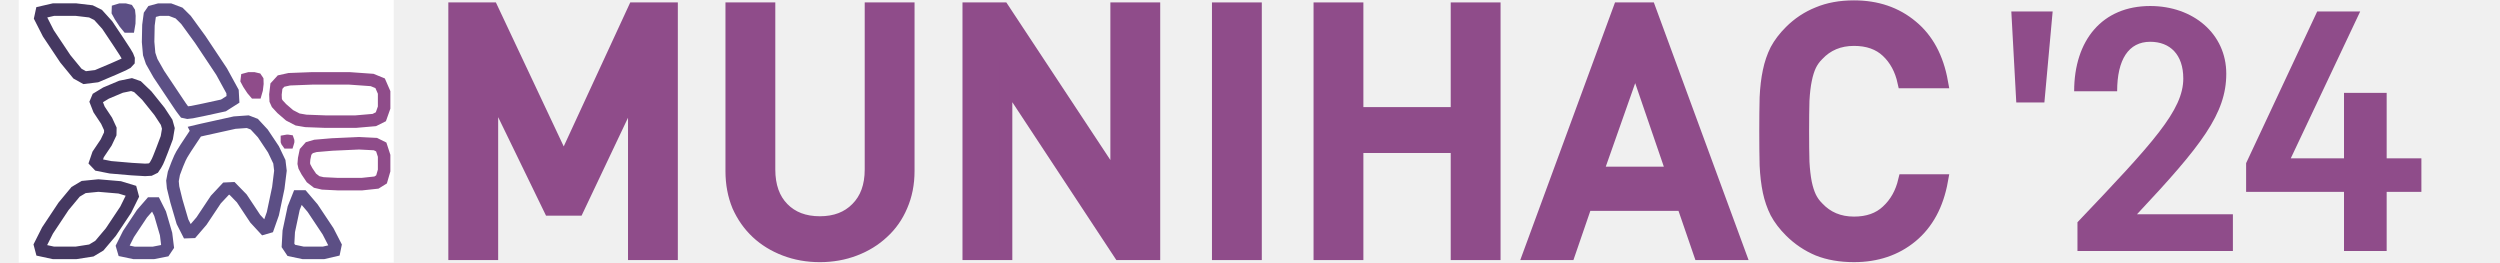
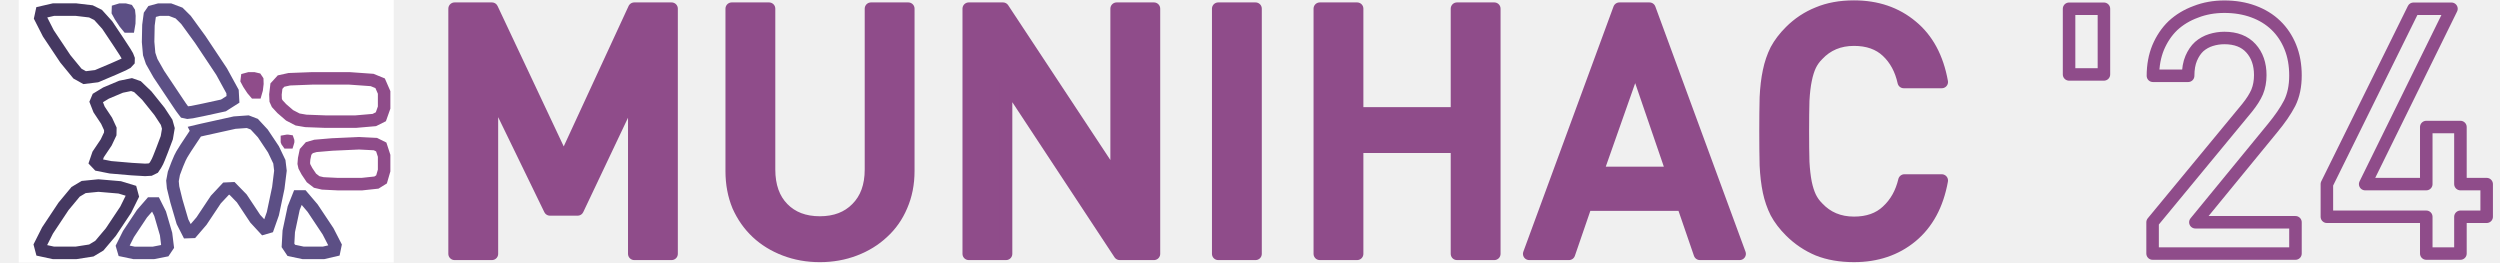
<svg xmlns="http://www.w3.org/2000/svg" width="200pt" height="21pt" viewBox="0 0 200 21" version="1.1" id="svg1219">
  <defs id="defs1223" />
  <g id="surface401" transform="translate(1.5)">
    <rect x="0" y="0" width="30" height="21" style="fill:#ffffff;fill-opacity:1;stroke:none" id="rect1190" />
    <path style="fill:none;stroke:#453861;stroke-width:1;stroke-linecap:butt;stroke-linejoin:miter;stroke-miterlimit:10;stroke-opacity:1" d="M 7.078,2.004 7.965,3.332 8.504,4.156 8.691,4.473 8.785,4.715 8.781,4.871 8.637,5.027 8.352,5.18 7.551,5.535 6.227,6.094 5.273,6.211 4.699,5.891 3.73,4.711 2.367,2.668 1.734,1.426 l 0.094,-0.438 0.949,-0.219 h 1.805 l 1.191,0.141 0.574,0.285 z m 0,0" id="path1192" />
    <path style="fill:none;stroke:#5c4f85;stroke-width:1;stroke-linecap:butt;stroke-linejoin:miter;stroke-miterlimit:10;stroke-opacity:1" d="M 8.852,1.285 8.84,1.844 8.793,2.121 H 8.711 L 8.484,1.844 8.113,1.285 7.93,0.949 7.934,0.828 8.125,0.77 h 0.379 l 0.234,0.059 0.078,0.121 z m 0,0" id="path1194" />
    <path style="fill:none;stroke:#453861;stroke-width:1;stroke-linecap:butt;stroke-linejoin:miter;stroke-miterlimit:10;stroke-opacity:1" d="m 6.371,14.844 1.707,0.145 0.906,0.277 0.113,0.418 L 8.555,16.781 7.363,18.57 6.445,19.656 5.805,20.039 4.582,20.23 H 2.777 L 1.82,20.023 1.711,19.609 2.301,18.438 3.586,16.504 4.551,15.344 5.195,14.961 Z m 0,0" id="path1196" />
    <path style="fill:none;stroke:#5c4f85;stroke-width:1;stroke-linecap:butt;stroke-linejoin:miter;stroke-miterlimit:10;stroke-opacity:1" d="m 11.309,17.094 0.477,1.629 0.121,0.984 -0.234,0.348 -0.895,0.176 H 9.219 L 8.387,20.055 8.285,19.707 8.777,18.723 9.859,17.094 l 0.707,-0.812 h 0.336 z m 0,0" id="path1198" />
    <path style="fill:none;stroke:#453861;stroke-width:1;stroke-linecap:butt;stroke-linejoin:miter;stroke-miterlimit:10;stroke-opacity:1" d="M 7.027,9.66 6.426,8.754 6.188,8.148 6.316,7.848 6.98,7.445 8.184,6.938 9.023,6.766 l 0.473,0.164 0.746,0.715 1.016,1.266 0.574,0.875 0.137,0.488 -0.125,0.742 -0.379,1.004 -0.25,0.633 -0.117,0.27 -0.141,0.258 -0.168,0.25 -0.281,0.137 -0.402,0.023 -1.055,-0.062 L 7.344,13.383 6.375,13.191 6.148,12.953 6.352,12.355 6.996,11.395 7.32,10.711 7.328,10.312 Z m 0,0" id="path1200" />
    <path style="fill:none;stroke:#5c4f85;stroke-width:1;stroke-linecap:butt;stroke-linejoin:miter;stroke-miterlimit:10;stroke-opacity:1" d="m 11.219,0.77 h 0.883 l 0.723,0.273 0.555,0.551 1.137,1.562 1.711,2.57 0.875,1.598 0.035,0.625 L 16.375,8.434 14.82,8.773 13.863,8.969 13.504,9.012 13.266,8.961 13.152,8.812 12.977,8.574 12.75,8.238 12.16,7.355 11.207,5.93 10.633,4.918 10.434,4.324 10.348,3.355 10.375,2.016 10.484,1.199 10.68,0.914 Z m 0,0" id="path1202" />
    <path style="fill:none;stroke:#8f4c8a;stroke-width:1;stroke-linecap:butt;stroke-linejoin:miter;stroke-miterlimit:10;stroke-opacity:1" d="m 19.09,6.699 -0.055,0.461 -0.066,0.23 h -0.078 L 18.695,7.16 18.391,6.699 18.242,6.418 18.254,6.32 18.438,6.27 h 0.363 l 0.215,0.051 0.066,0.098 z m 0,0" id="path1204" />
    <path style="fill:none;stroke:#5c4f85;stroke-width:1;stroke-linecap:butt;stroke-linejoin:miter;stroke-miterlimit:10;stroke-opacity:1" d="m 13.363,11.84 0.461,-0.695 0.383,-0.574 0.043,-0.078 -0.004,-0.008 0.164,-0.039 0.336,-0.078 0.957,-0.211 1.57,-0.348 1.047,-0.074 0.52,0.199 0.684,0.738 0.852,1.277 0.473,0.992 0.086,0.715 -0.172,1.383 -0.434,2.055 -0.379,1.074 -0.324,0.094 -0.707,-0.766 -1.078,-1.625 -0.781,-0.801 -0.477,0.023 -0.816,0.871 -1.148,1.723 -0.746,0.867 -0.352,0.012 -0.422,-0.828 -0.488,-1.664 -0.266,-1.09 -0.047,-0.512 0.113,-0.609 0.27,-0.715 0.215,-0.508 0.156,-0.301 z m 0,0" id="path1206" />
    <path style="fill:none;stroke:#8f4c8a;stroke-width:1;stroke-linecap:butt;stroke-linejoin:miter;stroke-miterlimit:10;stroke-opacity:1" d="m 21.113,10.785 z m 0,0" id="path1208" />
    <path style="fill:none;stroke:#8f4c8a;stroke-width:1;stroke-linecap:butt;stroke-linejoin:miter;stroke-miterlimit:10;stroke-opacity:1" d="m 21.551,11.316 -0.012,0.047 -0.008,0.027 h -0.012 L 21.5,11.363 l -0.035,-0.047 -0.012,-0.031 v -0.012 l 0.023,-0.004 h 0.043 l 0.027,0.004 0.004,0.012 z m 0,0" id="path1210" />
    <path style="fill:none;stroke:#8f4c8a;stroke-width:1;stroke-linecap:butt;stroke-linejoin:miter;stroke-miterlimit:10;stroke-opacity:1" d="m 23.465,6.27 h 2.988 l 1.816,0.129 0.641,0.262 0.32,0.734 V 8.605 L 28.969,9.34 28.445,9.602 26.961,9.73 H 24.516 L 22.965,9.672 22.309,9.559 21.668,9.227 21.043,8.688 20.672,8.285 20.555,8.027 20.535,7.562 20.613,6.891 20.984,6.484 21.641,6.34 Z m 0,0" id="path1212" />
    <path style="fill:none;stroke:#5c4f85;stroke-width:1;stroke-linecap:butt;stroke-linejoin:miter;stroke-miterlimit:10;stroke-opacity:1" d="m 23.508,16.648 1.238,1.859 0.578,1.125 -0.082,0.398 -0.859,0.199 H 22.75 l -0.945,-0.199 -0.266,-0.398 0.062,-1.125 0.395,-1.859 0.371,-0.93 h 0.348 z m 0,0" id="path1214" />
    <path style="fill:none;stroke:#8f4c8a;stroke-width:1;stroke-linecap:butt;stroke-linejoin:miter;stroke-miterlimit:10;stroke-opacity:1" d="m 25.062,11.559 2.16,-0.098 1.312,0.066 L 29,11.758 l 0.23,0.707 v 1.176 l -0.207,0.711 -0.41,0.254 -1.164,0.125 h -1.922 l -1.203,-0.059 -0.488,-0.113 -0.422,-0.324 -0.359,-0.535 -0.203,-0.383 -0.051,-0.234 0.031,-0.387 0.113,-0.543 0.301,-0.34 0.488,-0.141 z m 0,0" id="path1216" />
  </g>
-   <g aria-label="MUNIHAC '23" transform="matrix(1.00171,0,0,0.9982928,4.5,0)" id="text2494" style="font-size:27.595px;line-height:1.25;font-family:DINComp-Medium;-inkscape-font-specification:DINComp-Medium;opacity:1;vector-effect:none;fill:none;stroke:#8f4c8a;stroke-width:1;stroke-miterlimit:10;stop-color:#000000;stop-opacity:1">
-     <path d="M 46.163,20.342 V 7.207 l -4.526,9.576 H 39.429 L 34.793,7.207 V 20.342 H 31.813 V 0.694 h 2.98 l 5.74,12.225 5.629,-12.225 h 2.98 v 19.648 z" style="fill:#8f4c8a;fill-opacity:1;stroke:#8f4c8a;stroke-width:1;stroke-miterlimit:10;stroke-dasharray:none;stroke-opacity:1;stop-color:#000000;stop-opacity:1" id="path12202" />
-     <path d="m 68.046,13.719 q 0,1.518 -0.552,2.787 -0.524,1.242 -1.49,2.125 -0.938,0.883 -2.235,1.38 -1.297,0.497 -2.787,0.497 -1.49,0 -2.787,-0.497 -1.297,-0.497 -2.235,-1.38 -0.938,-0.883 -1.49,-2.125 -0.524,-1.269 -0.524,-2.787 V 0.694 h 2.98 v 12.887 q 0,1.987 1.104,3.118 1.104,1.131 2.953,1.131 1.849,0 2.953,-1.131 1.131,-1.131 1.131,-3.118 V 0.694 h 2.98 z" style="fill:#8f4c8a;fill-opacity:1;stroke:#8f4c8a;stroke-width:1;stroke-miterlimit:10;stroke-dasharray:none;stroke-opacity:1;stop-color:#000000;stop-opacity:1" id="path12204" />
-     <path d="M 84.934,20.342 75.855,6.517 V 20.342 H 72.875 V 0.694 h 2.732 l 9.079,13.798 V 0.694 h 2.98 v 19.648 z" style="fill:#8f4c8a;fill-opacity:1;stroke:#8f4c8a;stroke-width:1;stroke-miterlimit:10;stroke-dasharray:none;stroke-opacity:1;stop-color:#000000;stop-opacity:1" id="path12206" />
-     <path d="M 92.799,20.342 V 0.694 h 2.98 v 19.648 z" style="fill:#8f4c8a;fill-opacity:1;stroke:#8f4c8a;stroke-width:1;stroke-miterlimit:10;stroke-dasharray:none;stroke-opacity:1;stop-color:#000000;stop-opacity:1" id="path12208" />
-     <path d="M 111.867,20.342 V 11.76 H 103.892 v 8.582 h -2.98 V 0.694 h 2.98 v 8.389 h 7.975 V 0.694 h 2.98 v 19.648 z" style="fill:#8f4c8a;fill-opacity:1;stroke:#8f4c8a;stroke-width:1;stroke-miterlimit:10;stroke-dasharray:none;stroke-opacity:1;stop-color:#000000;stop-opacity:1" id="path12210" />
-     <path d="m 131.267,20.342 -1.352,-3.946 h -7.754 l -1.352,3.946 h -3.173 l 7.202,-19.648 h 2.401 L 134.44,20.342 Z m -5.16,-15.205 -3.063,8.72 h 6.043 z" style="fill:#8f4c8a;fill-opacity:1;stroke:#8f4c8a;stroke-width:1;stroke-miterlimit:10;stroke-dasharray:none;stroke-opacity:1;stop-color:#000000;stop-opacity:1" id="path12212" />
-     <path d="m 150.583,14.464 q -0.524,2.925 -2.428,4.498 -1.876,1.545 -4.581,1.545 -1.628,0 -2.87,-0.497 -1.242,-0.524 -2.208,-1.49 -0.717,-0.717 -1.131,-1.49 -0.386,-0.773 -0.58,-1.683 -0.193,-0.938 -0.248,-2.097 -0.028,-1.187 -0.028,-2.732 0,-1.545 0.028,-2.704 0.055,-1.187 0.248,-2.097 0.193,-0.938 0.58,-1.711 0.414,-0.773 1.131,-1.49 0.966,-0.966 2.208,-1.463 1.242,-0.524 2.87,-0.524 2.732,0 4.608,1.573 1.876,1.545 2.401,4.47 h -3.035 q -0.331,-1.518 -1.325,-2.456 -0.993,-0.938 -2.649,-0.938 -1.766,0 -2.898,1.214 -0.386,0.386 -0.607,0.855 -0.221,0.469 -0.359,1.159 -0.138,0.662 -0.193,1.656 -0.028,0.993 -0.028,2.456 0,1.463 0.028,2.456 0.055,0.993 0.193,1.683 0.138,0.662 0.359,1.131 0.221,0.469 0.607,0.855 1.131,1.214 2.898,1.214 1.656,0 2.649,-0.938 1.021,-0.938 1.38,-2.456 z" style="fill:#8f4c8a;fill-opacity:1;stroke:#8f4c8a;stroke-width:1;stroke-miterlimit:10;stroke-dasharray:none;stroke-opacity:1;stop-color:#000000;stop-opacity:1" id="path12214" />
+   <g aria-label="MUNIHAC '23" transform="matrix(1.00171,0,0,0.9982928,4.5,0)" id="text2494" style="font-size:27.595px;line-height:1.25;font-family:DINComp-Medium;-inkscape-font-specification:DINComp-Medium;opacity:1;vector-effect:none;fill:none;stroke:#8f4c8a;stroke-width:1;stroke-linejoin:round;stroke-miterlimit:10;stop-color:#000000;stop-opacity:1">
+     <path d="M 46.163,20.342 V 7.207 l -4.526,9.576 H 39.429 L 34.793,7.207 V 20.342 H 31.813 V 0.694 h 2.98 l 5.74,12.225 5.629,-12.225 h 2.98 v 19.648 z" style="fill:#8f4c8a;fill-opacity:1;stroke:#8f4c8a;stroke-width:1;stroke-linejoin:round;stroke-miterlimit:10;stroke-dasharray:none;stroke-opacity:1;stop-color:#000000;stop-opacity:1" id="path12202" />
+     <path d="m 68.046,13.719 q 0,1.518 -0.552,2.787 -0.524,1.242 -1.49,2.125 -0.938,0.883 -2.235,1.38 -1.297,0.497 -2.787,0.497 -1.49,0 -2.787,-0.497 -1.297,-0.497 -2.235,-1.38 -0.938,-0.883 -1.49,-2.125 -0.524,-1.269 -0.524,-2.787 V 0.694 h 2.98 v 12.887 q 0,1.987 1.104,3.118 1.104,1.131 2.953,1.131 1.849,0 2.953,-1.131 1.131,-1.131 1.131,-3.118 V 0.694 h 2.98 z" style="fill:#8f4c8a;fill-opacity:1;stroke:#8f4c8a;stroke-width:1;stroke-linejoin:round;stroke-miterlimit:10;stroke-dasharray:none;stroke-opacity:1;stop-color:#000000;stop-opacity:1" id="path12204" />
+     <path d="M 84.934,20.342 75.855,6.517 V 20.342 H 72.875 V 0.694 h 2.732 l 9.079,13.798 V 0.694 h 2.98 v 19.648 z" style="fill:#8f4c8a;fill-opacity:1;stroke:#8f4c8a;stroke-width:1;stroke-linejoin:round;stroke-miterlimit:10;stroke-dasharray:none;stroke-opacity:1;stop-color:#000000;stop-opacity:1" id="path12206" />
+     <path d="M 92.799,20.342 V 0.694 h 2.98 v 19.648 z" style="fill:#8f4c8a;fill-opacity:1;stroke:#8f4c8a;stroke-width:1;stroke-linejoin:round;stroke-miterlimit:10;stroke-dasharray:none;stroke-opacity:1;stop-color:#000000;stop-opacity:1" id="path12208" />
+     <path d="M 111.867,20.342 V 11.76 H 103.892 v 8.582 h -2.98 V 0.694 h 2.98 v 8.389 h 7.975 V 0.694 h 2.98 v 19.648 z" style="fill:#8f4c8a;fill-opacity:1;stroke:#8f4c8a;stroke-width:1;stroke-linejoin:round;stroke-miterlimit:10;stroke-dasharray:none;stroke-opacity:1;stop-color:#000000;stop-opacity:1" id="path12210" />
+     <path d="m 131.267,20.342 -1.352,-3.946 h -7.754 l -1.352,3.946 h -3.173 l 7.202,-19.648 h 2.401 L 134.44,20.342 Z m -5.16,-15.205 -3.063,8.72 h 6.043 z" style="fill:#8f4c8a;fill-opacity:1;stroke:#8f4c8a;stroke-width:1;stroke-linejoin:round;stroke-miterlimit:10;stroke-dasharray:none;stroke-opacity:1;stop-color:#000000;stop-opacity:1" id="path12212" />
+     <path d="m 150.583,14.464 q -0.524,2.925 -2.428,4.498 -1.876,1.545 -4.581,1.545 -1.628,0 -2.87,-0.497 -1.242,-0.524 -2.208,-1.49 -0.717,-0.717 -1.131,-1.49 -0.386,-0.773 -0.58,-1.683 -0.193,-0.938 -0.248,-2.097 -0.028,-1.187 -0.028,-2.732 0,-1.545 0.028,-2.704 0.055,-1.187 0.248,-2.097 0.193,-0.938 0.58,-1.711 0.414,-0.773 1.131,-1.49 0.966,-0.966 2.208,-1.463 1.242,-0.524 2.87,-0.524 2.732,0 4.608,1.573 1.876,1.545 2.401,4.47 h -3.035 q -0.331,-1.518 -1.325,-2.456 -0.993,-0.938 -2.649,-0.938 -1.766,0 -2.898,1.214 -0.386,0.386 -0.607,0.855 -0.221,0.469 -0.359,1.159 -0.138,0.662 -0.193,1.656 -0.028,0.993 -0.028,2.456 0,1.463 0.028,2.456 0.055,0.993 0.193,1.683 0.138,0.662 0.359,1.131 0.221,0.469 0.607,0.855 1.131,1.214 2.898,1.214 1.656,0 2.649,-0.938 1.021,-0.938 1.38,-2.456 z" style="fill:#8f4c8a;fill-opacity:1;stroke:#8f4c8a;stroke-width:1;stroke-linejoin:round;stroke-miterlimit:10;stroke-dasharray:none;stroke-opacity:1;stop-color:#000000;stop-opacity:1" id="path12214" />
  </g>
-   <g aria-label="'24" transform="matrix(1.017548,0,0,0.9827549,4.24487,0)" id="text2468" style="font-weight:600;font-size:26px;line-height:1.25;font-family:Normatica;-inkscape-font-specification:'Normatica, Semi-Bold';fill:#8f4c8a;stroke-width:0.676">
-     <path d="m 153.959,0.931 0.39,7.41 h 2.21 l 0.65,-7.41 z" id="path934" />
-     <path d="m 159.159,20.431 h 12.22 v -2.99 h -7.54 c 5.07,-5.59 7.02,-8.19 7.02,-11.44 0,-3.25 -2.6,-5.512 -5.98,-5.512 -3.77,0 -5.98,2.782 -5.98,6.942 h 3.38 c 0,-2.6 0.91,-4.03 2.6,-4.03 1.56,0 2.6,1.04 2.6,2.99 0,2.574 -2.34,5.2 -8.32,11.7 z" id="path936" />
-     <path d="m 183.469,7.561 h -3.354 v 5.33 h -4.186 l 5.46,-11.96 h -3.38 l -5.59,12.35 v 2.34 h 7.696 v 4.81 h 3.354 v -4.81 h 2.73 v -2.73 h -2.73 z" id="path938" />
+   <g aria-label="'24" transform="matrix(0.1492081,0,0,0.148642,165.0611,0.07849096)" id="text68440-6" style="font-size:185.041px;line-height:1.25;font-family:DINComp-Medium;-inkscape-font-specification:DINComp-Medium;text-align:end;text-anchor:end;display:inline;fill:none;stroke:#8f4c8a;stroke-width:6.715;stroke-linejoin:round;stroke-miterlimit:10;stroke-dasharray:none;stop-color:#000000">
+     <path d="M 3.113,39.53 V 4.187 H 21.802 V 39.53 Z" style="stroke-width:6.715;stroke-miterlimit:10;stroke-dasharray:none;stop-color:#000000;stop-opacity:1" id="path18893" />
+     <path d="M 47.893,135.936 V 119.097 L 98.594,57.479 q 3.701,-4.626 5.366,-8.512 1.665,-4.071 1.665,-9.067 0,-8.882 -4.996,-14.433 -4.996,-5.551 -14.248,-5.551 -3.701,0 -7.217,1.11 -3.516,1.11 -6.291,3.516 -2.591,2.406 -4.256,6.291 -1.665,3.886 -1.665,9.437 H 48.078 q 0,-8.327 2.776,-15.173 2.961,-7.032 7.957,-11.843 5.181,-4.811 12.213,-7.402 7.032,-2.776 15.358,-2.776 8.512,0 15.543,2.591 7.032,2.591 12.028,7.402 4.996,4.811 7.772,11.658 2.776,6.847 2.776,15.358 0,8.697 -3.146,14.988 -3.146,6.106 -9.252,13.508 L 70.838,119.097 h 53.662 v 16.839 z" style="stroke-width:6.715;stroke-miterlimit:10;stroke-dasharray:none;stop-color:#000000;stop-opacity:1" id="path18895" />
+     <path d="m 212.949,116.137 v 19.799 h -18.319 v -19.799 h -53.292 V 98.558 L 187.783,4.187 h 20.355 L 161.878,98.558 h 32.752 V 67.841 h 18.319 v 30.717 h 14.063 v 17.579 z" style="stroke-width:6.715;stroke-miterlimit:10;stroke-dasharray:none;stop-color:#000000;stop-opacity:1" id="path18897" />
  </g>
</svg>
